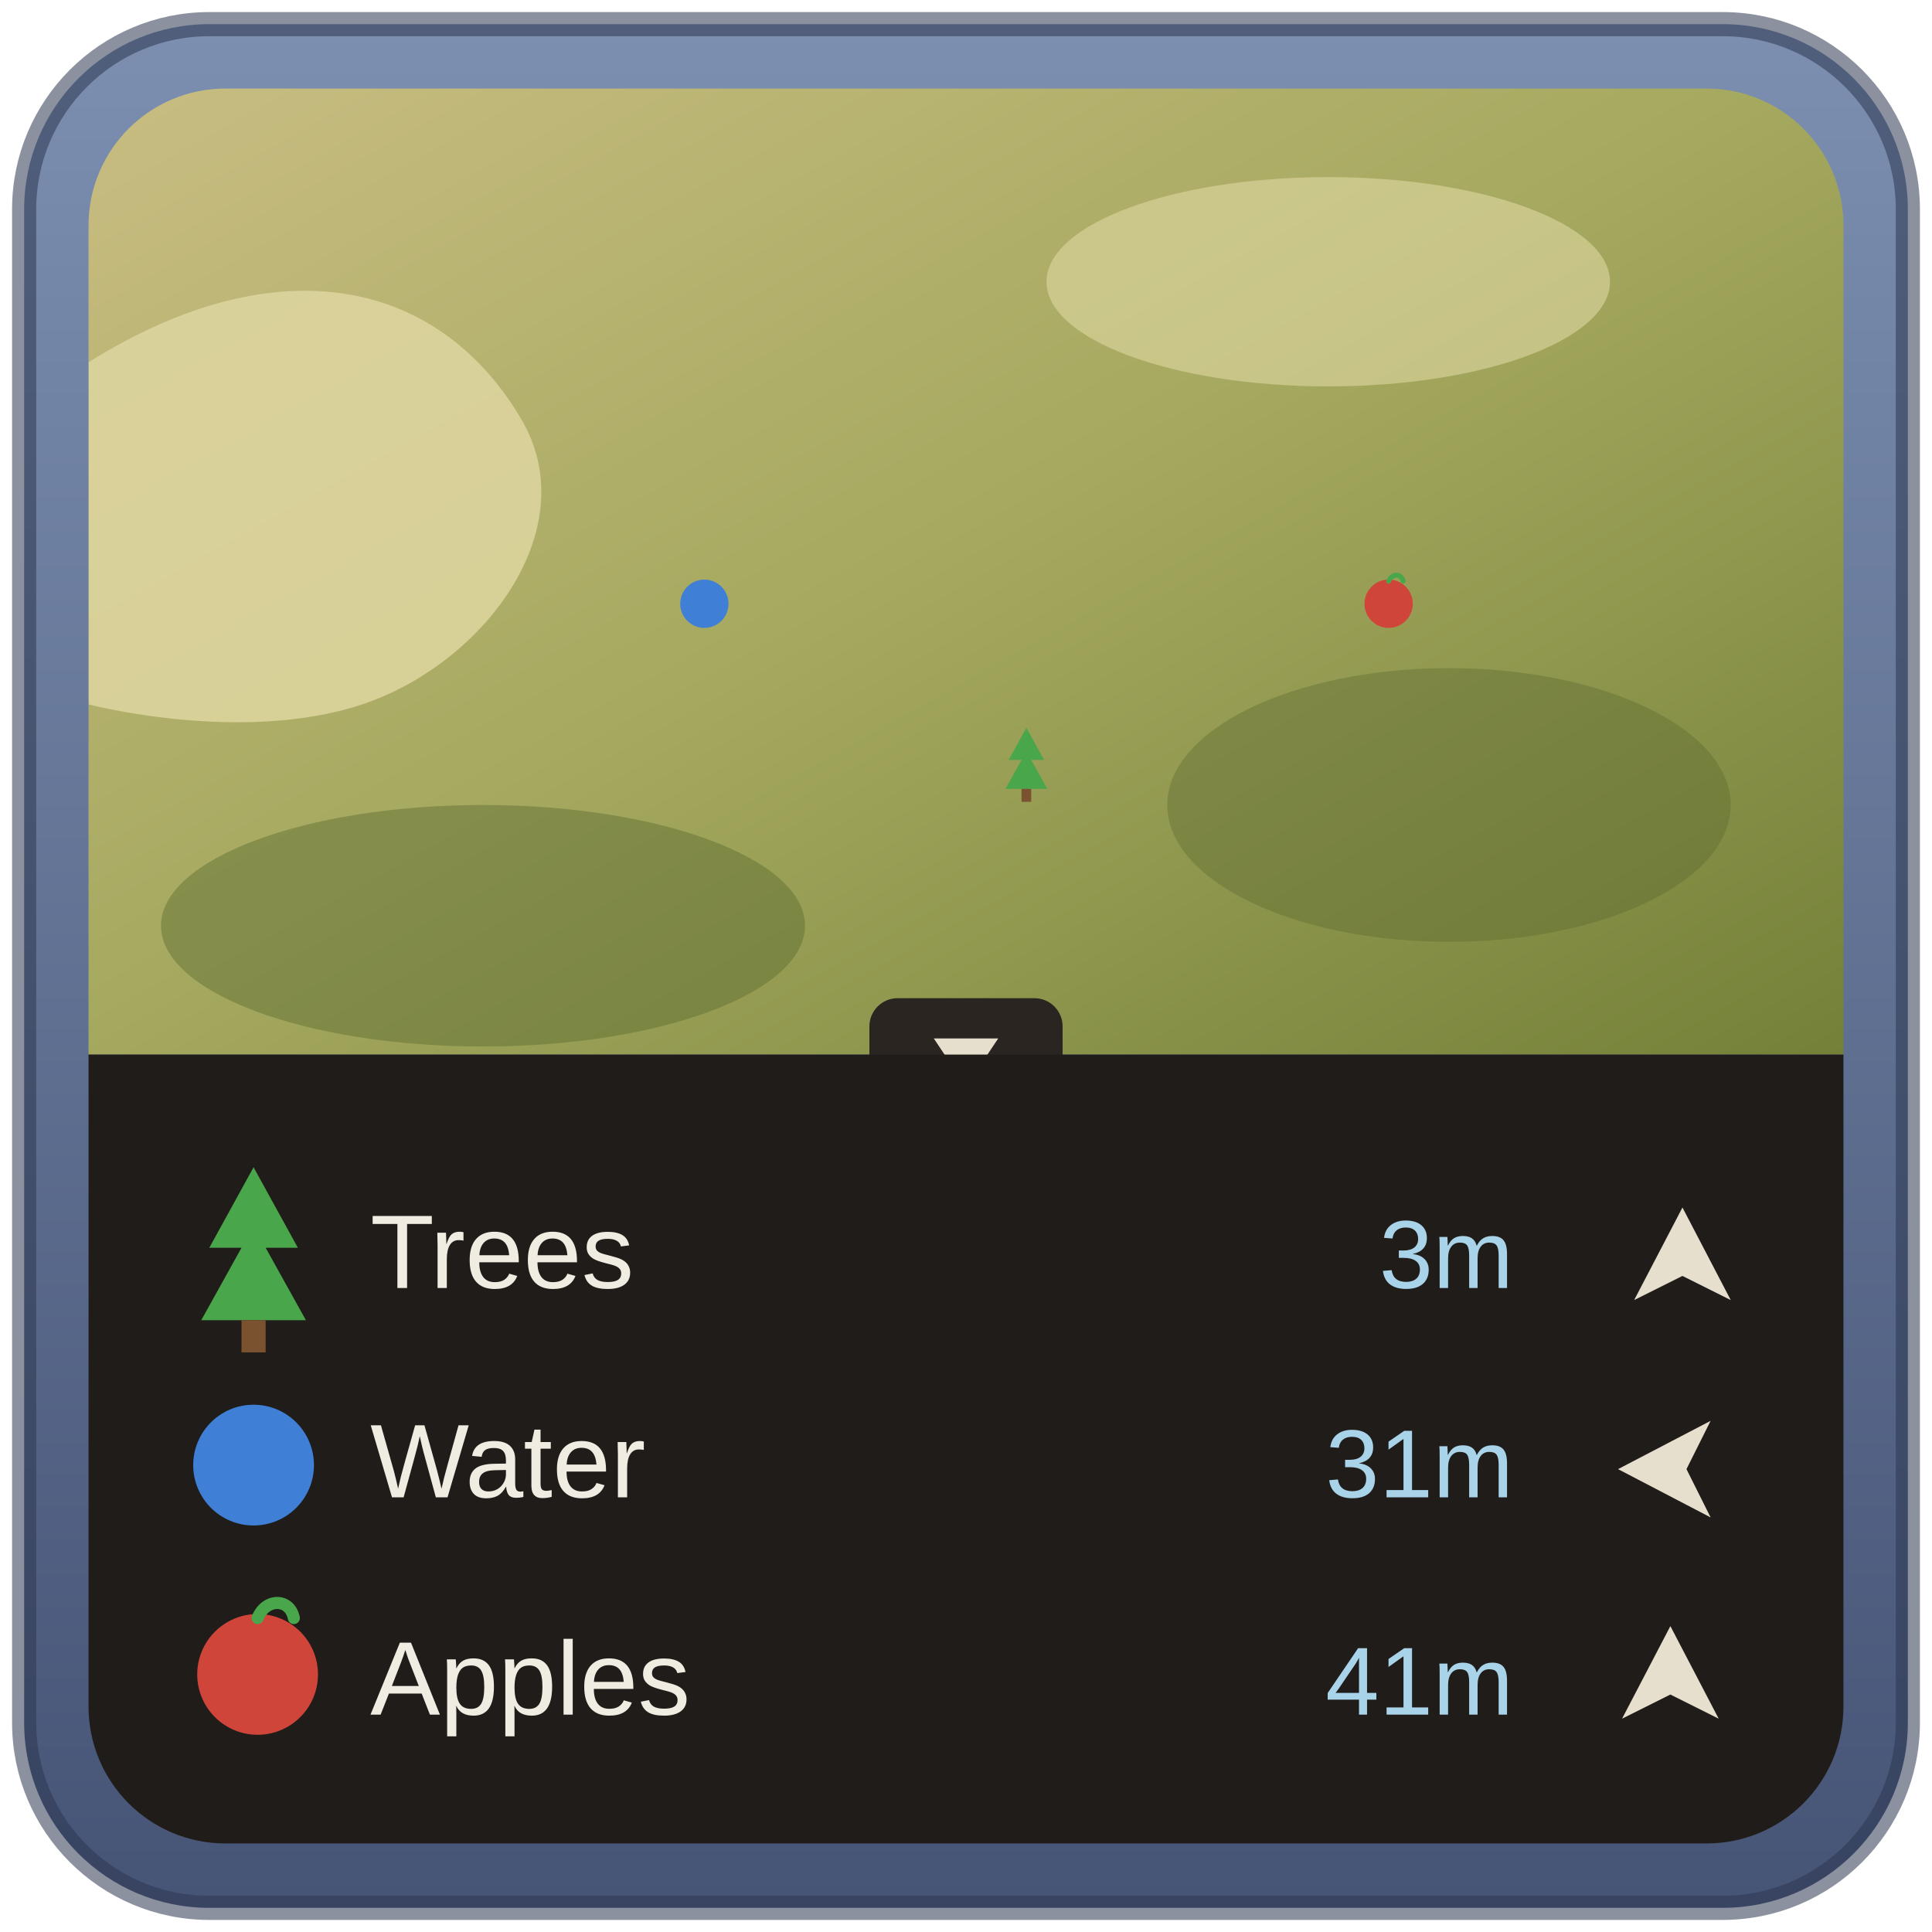
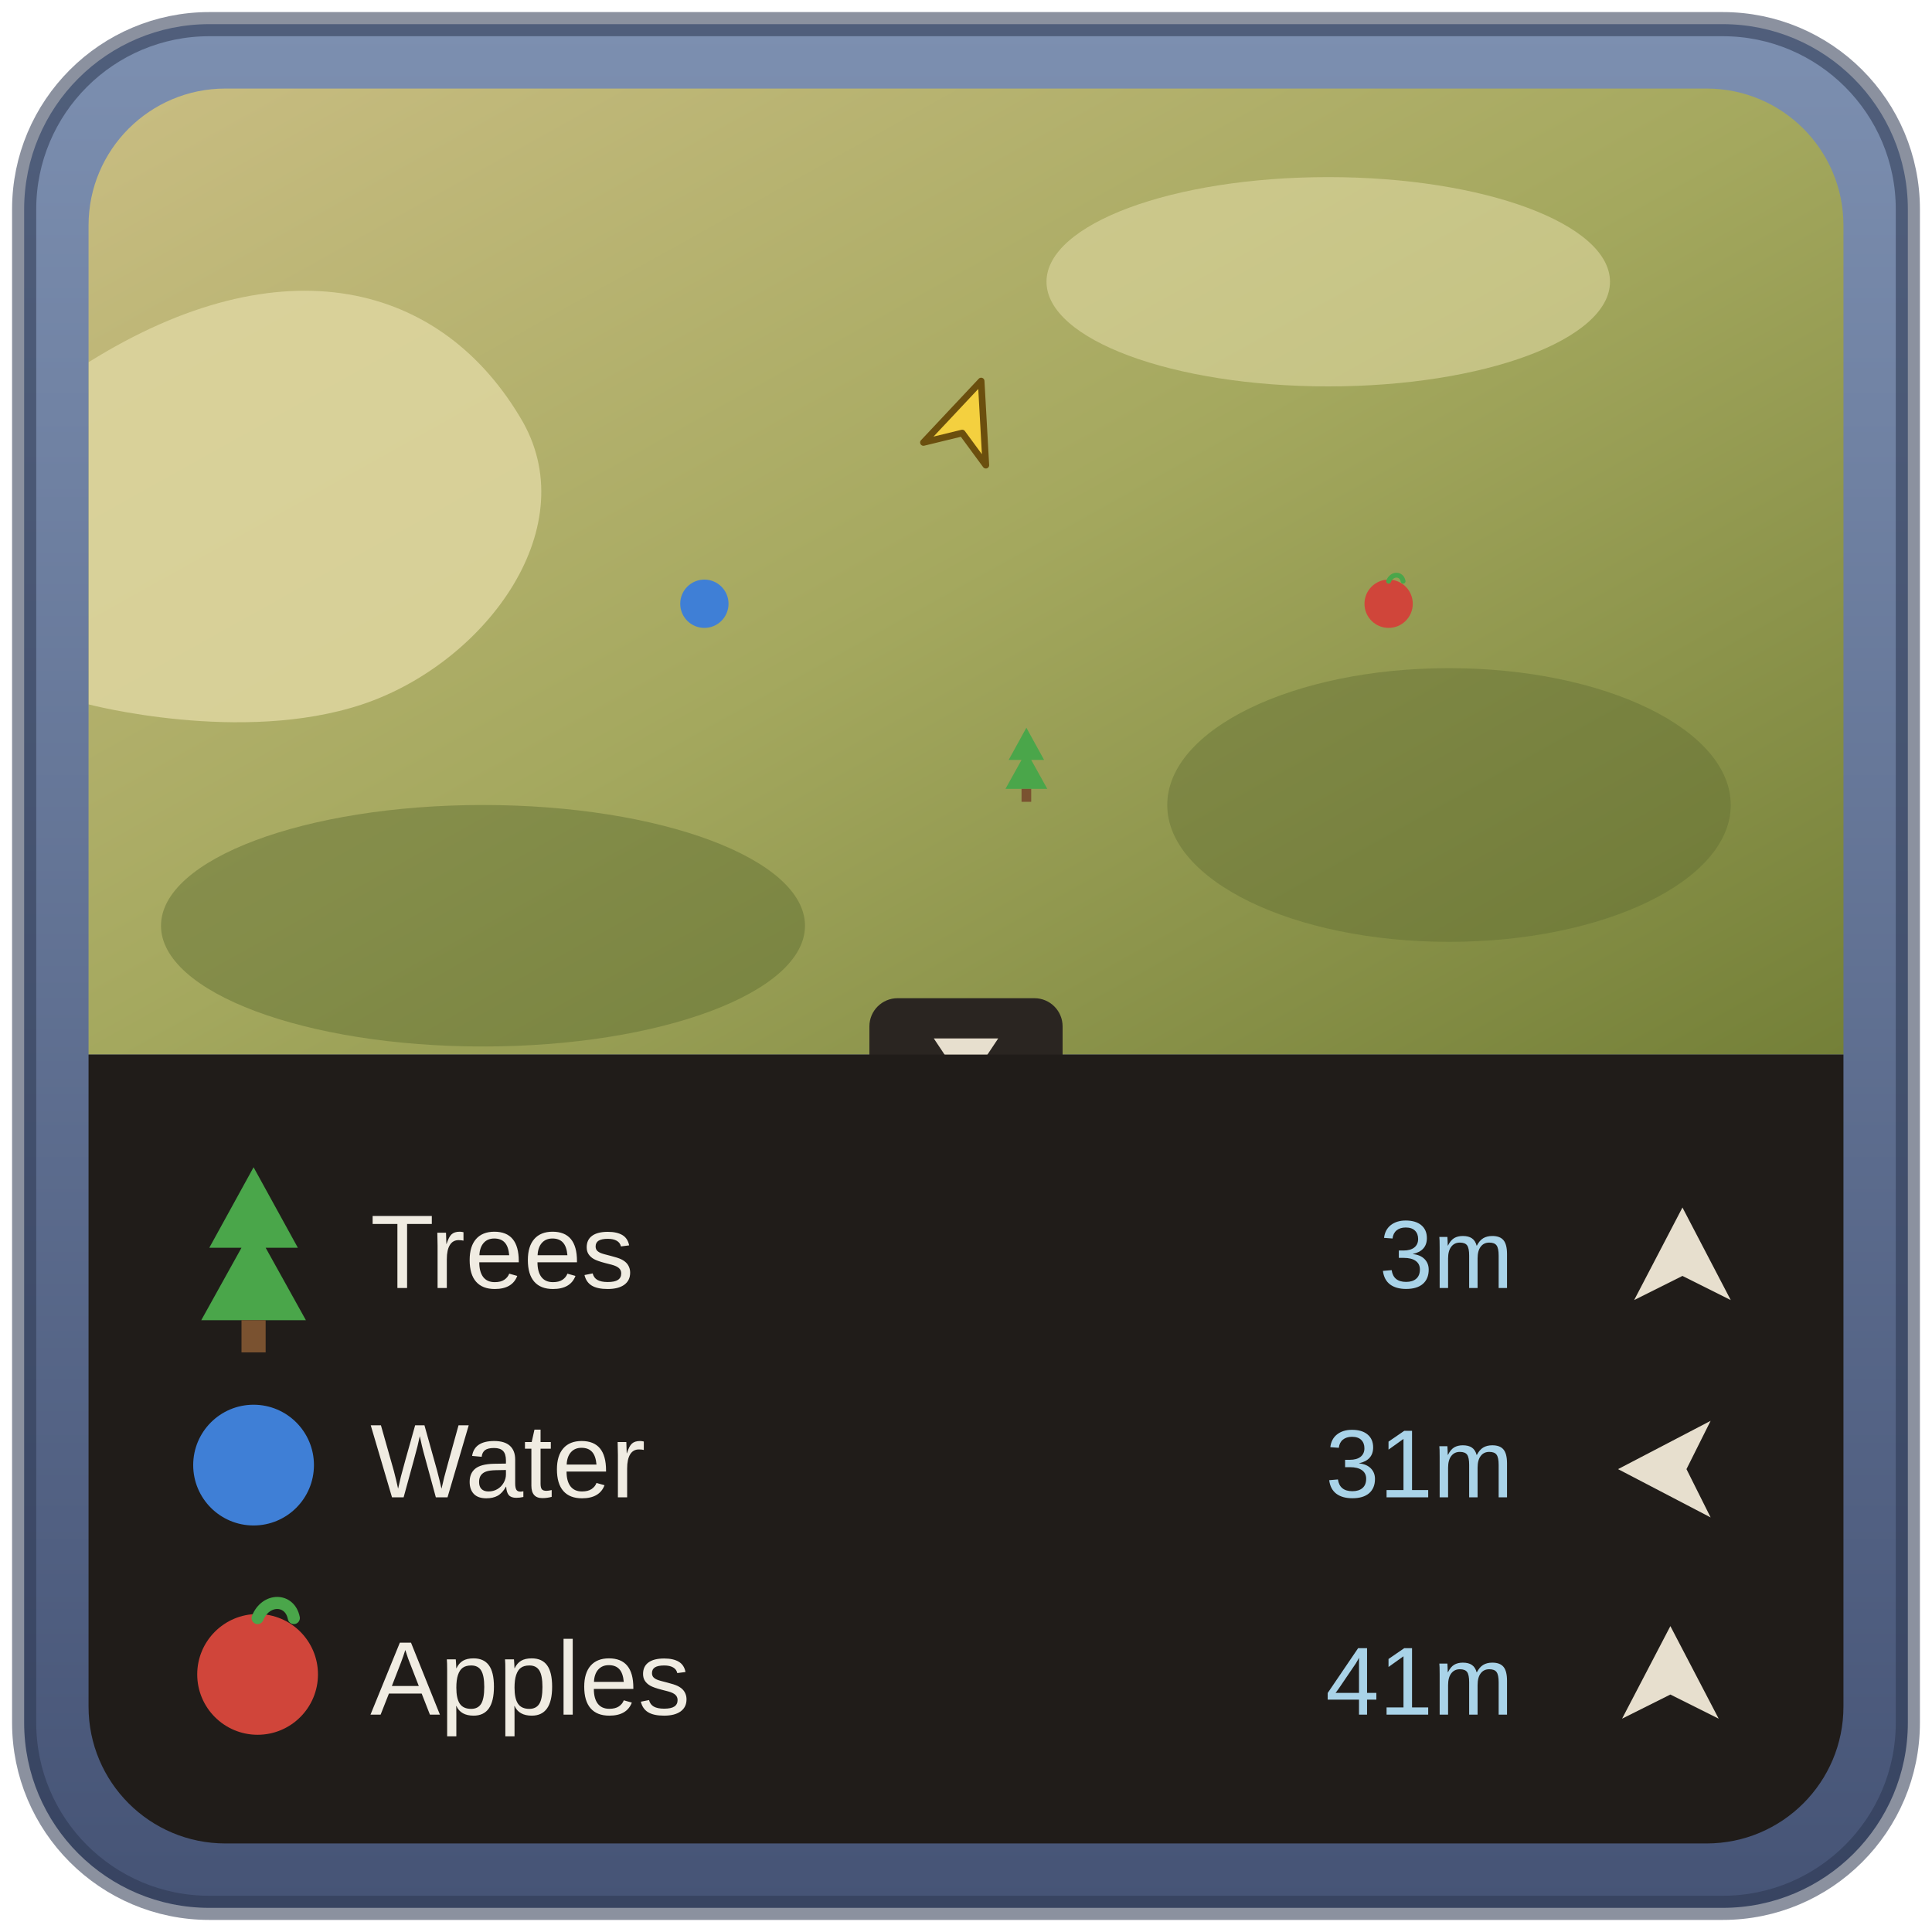
<svg xmlns="http://www.w3.org/2000/svg" viewBox="0 0 480 480" font-family="Verdana, Arial, sans-serif">
  <defs>
    <linearGradient id="frame" x1="0" y1="0" x2="0" y2="1">
      <stop offset="0" stop-color="#7c8fb0" />
      <stop offset="1" stop-color="#465476" />
    </linearGradient>
    <linearGradient id="terrain" x1="0" y1="0" x2="1" y2="1">
      <stop offset="0" stop-color="#c9bd82" />
      <stop offset="0.5" stop-color="#a4a85e" />
      <stop offset="1" stop-color="#748038" />
    </linearGradient>
    <clipPath id="innerClip">
      <rect x="22" y="22" width="436" height="436" rx="34" />
    </clipPath>
    <g id="icon-tree">
      <path d="M0,-23 L11,-3 L3,-3 L13,15 L-13,15 L-3,-3 L-11,-3 Z" fill="#4aa64a" />
      <rect x="-3" y="15" width="6" height="8" fill="#7a5230" />
    </g>
    <g id="icon-water">
      <circle cx="0" cy="0" r="15" fill="#3f7fd6" />
    </g>
    <g id="icon-apple">
      <circle cx="0" cy="0" r="15" fill="#d0453a" />
      <path d="M0,-14 C2,-19 8,-19 9,-14" fill="none" stroke="#4aa64a" stroke-width="3" stroke-linecap="round" />
    </g>
+     <g id="icon-player">
+       <path d="M0,-20 L15,15 L0,5 L-15,15 Z" fill="#f4d03f" stroke="#6b4f0e" stroke-width="3" stroke-linejoin="round" />
+     </g>
  </defs>
  <rect x="6" y="6" width="468" height="468" rx="46" fill="url(#frame)" />
  <g clip-path="url(#innerClip)">
    <rect x="22" y="22" width="436" height="240" fill="url(#terrain)" />
    <path d="M22 90 C70 60 110 70 130 105 C145 132 120 165 90 175 C60 185 22 175 22 175 Z" fill="#ded6a0" opacity="0.85" />
    <ellipse cx="330" cy="70" rx="70" ry="26" fill="#e4dca8" opacity="0.55" />
    <ellipse cx="120" cy="230" rx="80" ry="30" fill="#5c6a2f" opacity="0.45" />
    <ellipse cx="360" cy="200" rx="70" ry="34" fill="#5c6a2f" opacity="0.4" />
    <use href="#icon-water" transform="translate(175,150) scale(0.4)" />
    <use href="#icon-tree" transform="translate(255,190) scale(0.4)" />
    <use href="#icon-apple" transform="translate(345,150) scale(0.4)" />
+     <use href="#icon-player" transform="translate(240,105) rotate(20) scale(0.55)" />
    <rect x="216" y="248" width="48" height="30" rx="7" fill="#2a2521" />
    <path d="M232 258 L248 258 L240 270 Z" fill="#e7dfce" />
    <rect x="22" y="262" width="436" height="196" fill="#201c19" />
    <g transform="translate(46,286)">
      <use href="#icon-tree" transform="translate(17,27)" />
      <text x="46" y="34" fill="#f0ece2" font-size="26">Trees</text>
      <text x="330" y="34" fill="#a9d3e8" font-size="24" text-anchor="end">3m</text>
      <path d="M0,-13 L12,10 L0,4 L-12,10 Z" fill="#e7dfce" transform="translate(372,27) rotate(0)" />
    </g>
    <g transform="translate(46,340)">
      <use href="#icon-water" transform="translate(17,24)" />
      <text x="46" y="32" fill="#f0ece2" font-size="26">Water</text>
      <text x="330" y="32" fill="#a9d3e8" font-size="24" text-anchor="end">31m</text>
      <path d="M0,-13 L12,10 L0,4 L-12,10 Z" fill="#e7dfce" transform="translate(369,25) rotate(-90)" />
    </g>
    <g transform="translate(46,394)">
      <use href="#icon-apple" transform="translate(18,22)" />
      <text x="46" y="32" fill="#f0ece2" font-size="26">Apples</text>
      <text x="330" y="32" fill="#a9d3e8" font-size="24" text-anchor="end">41m</text>
      <path d="M0,-13 L12,10 L0,4 L-12,10 Z" fill="#e7dfce" transform="translate(369,23) rotate(0)" />
    </g>
  </g>
  <rect x="6" y="6" width="468" height="468" rx="46" fill="none" stroke="#2c3650" stroke-width="6" opacity="0.55" />
</svg>
